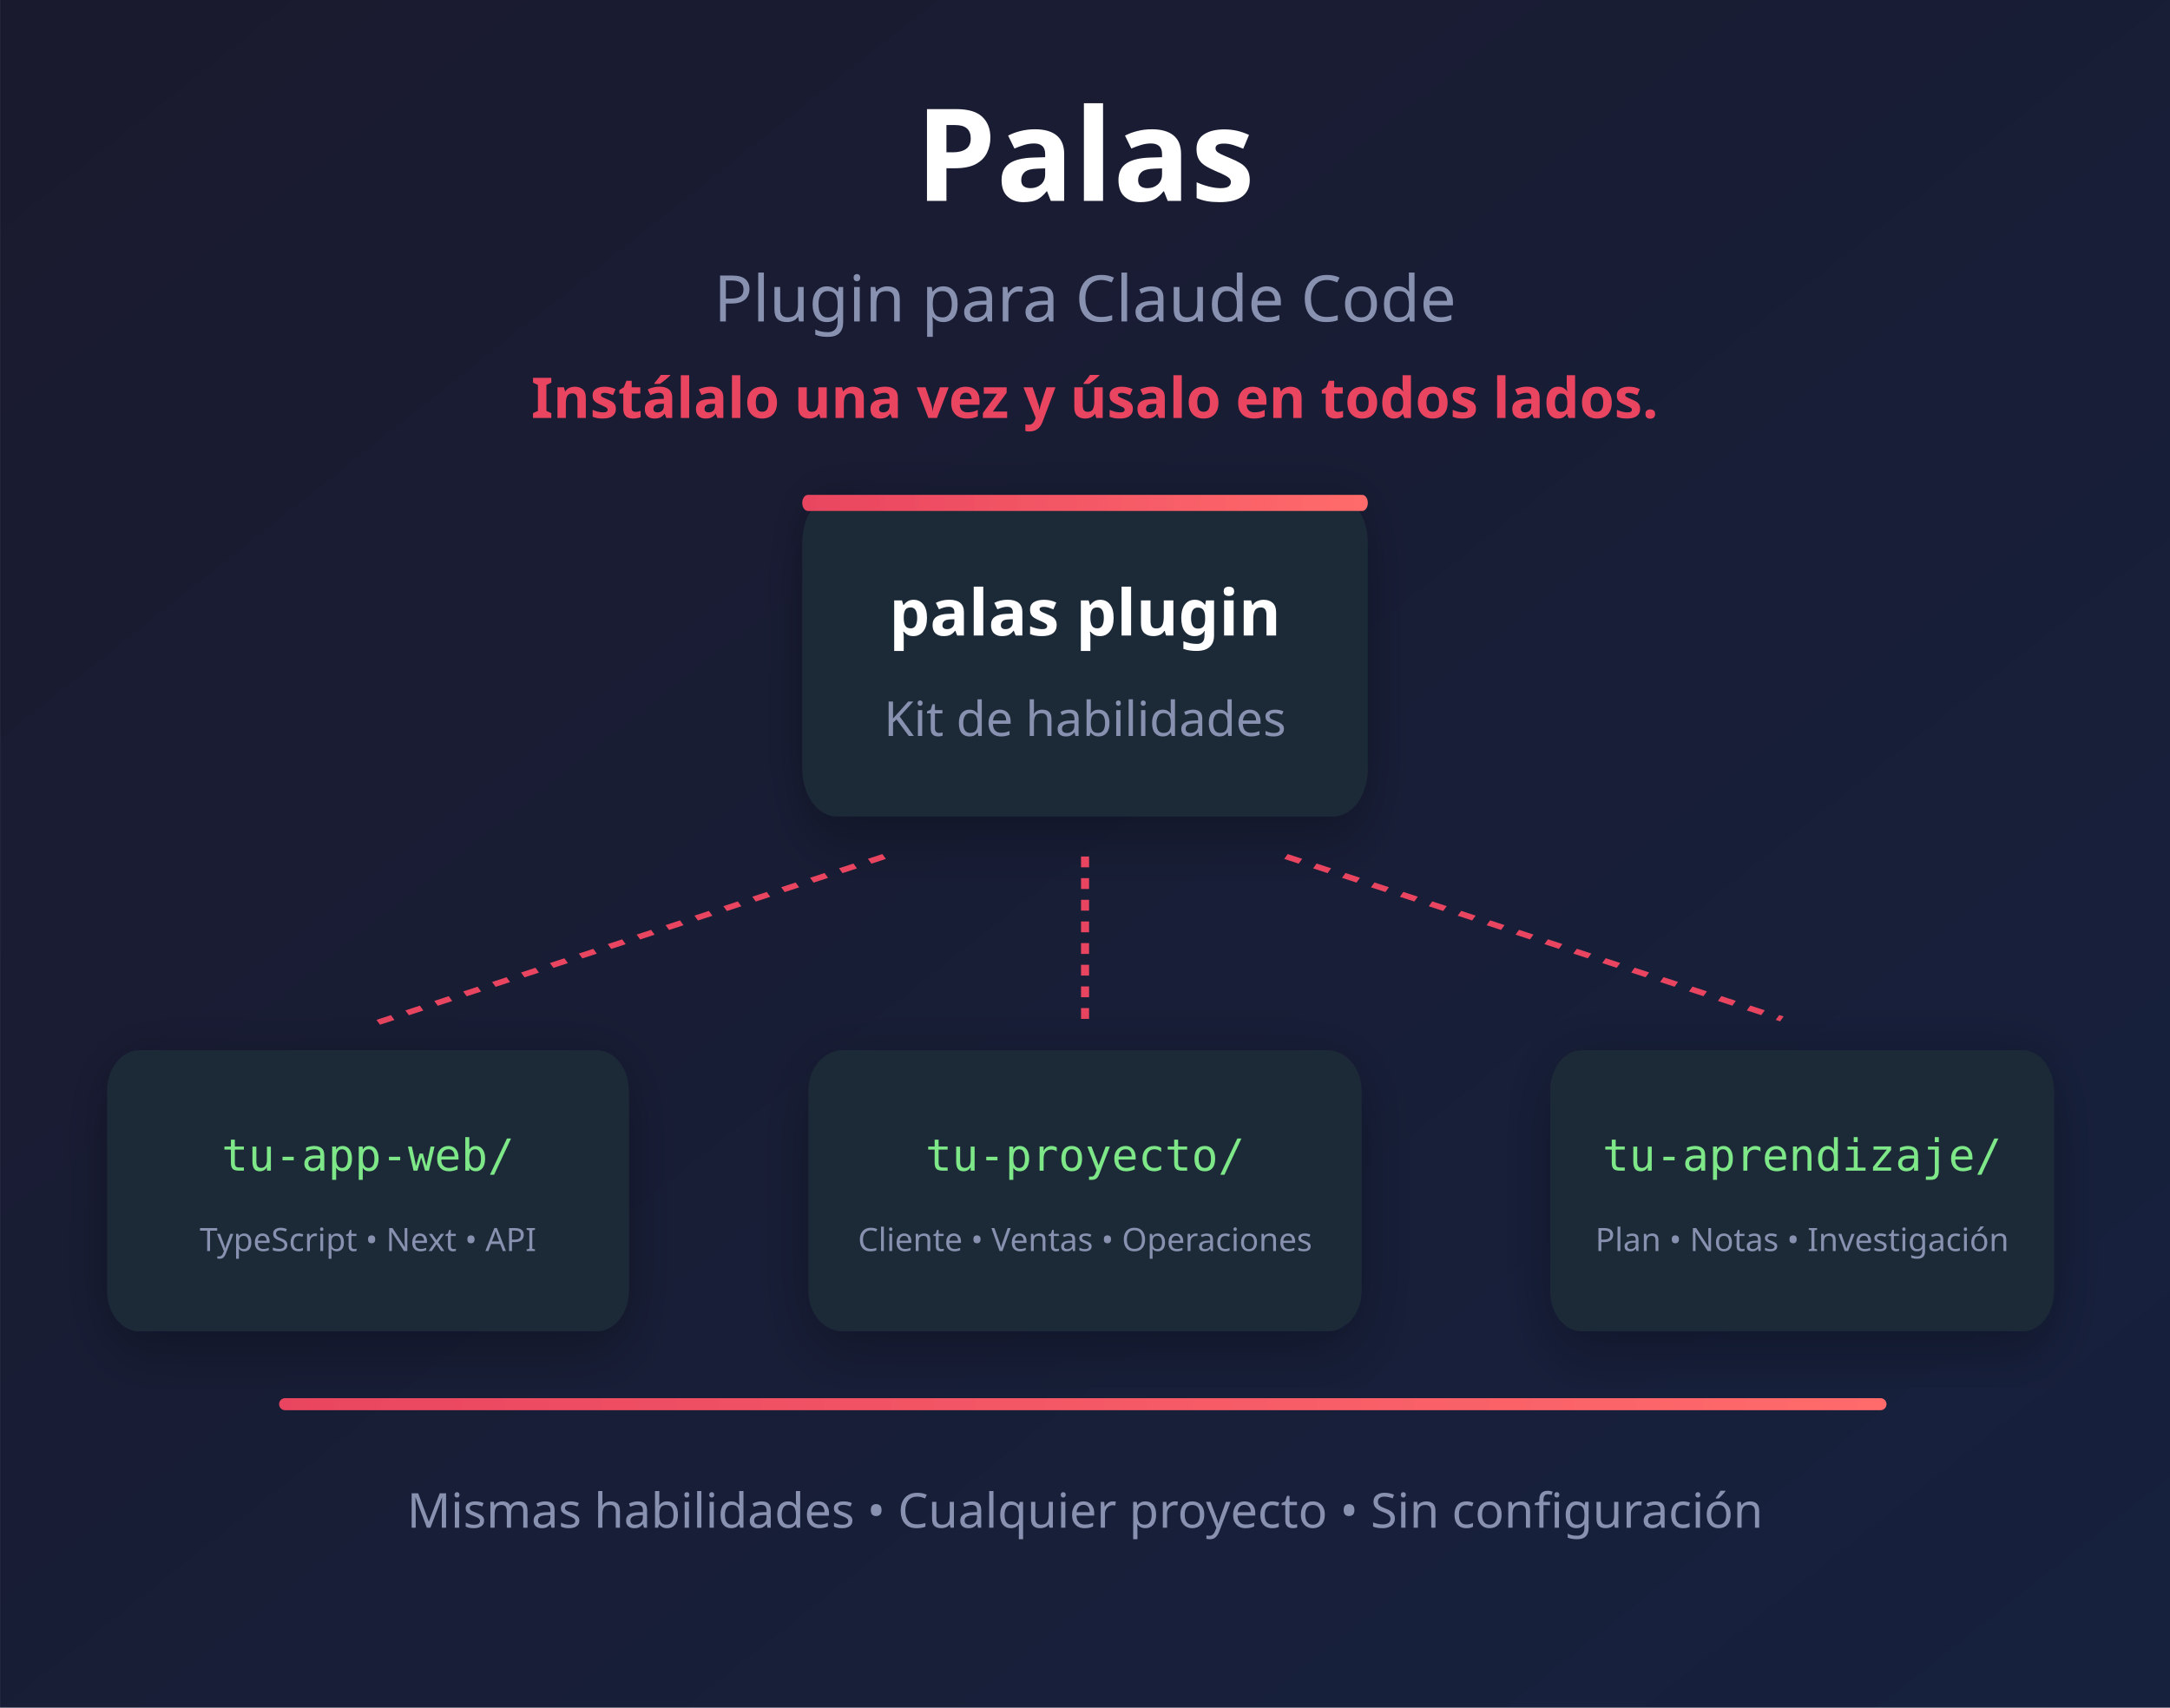
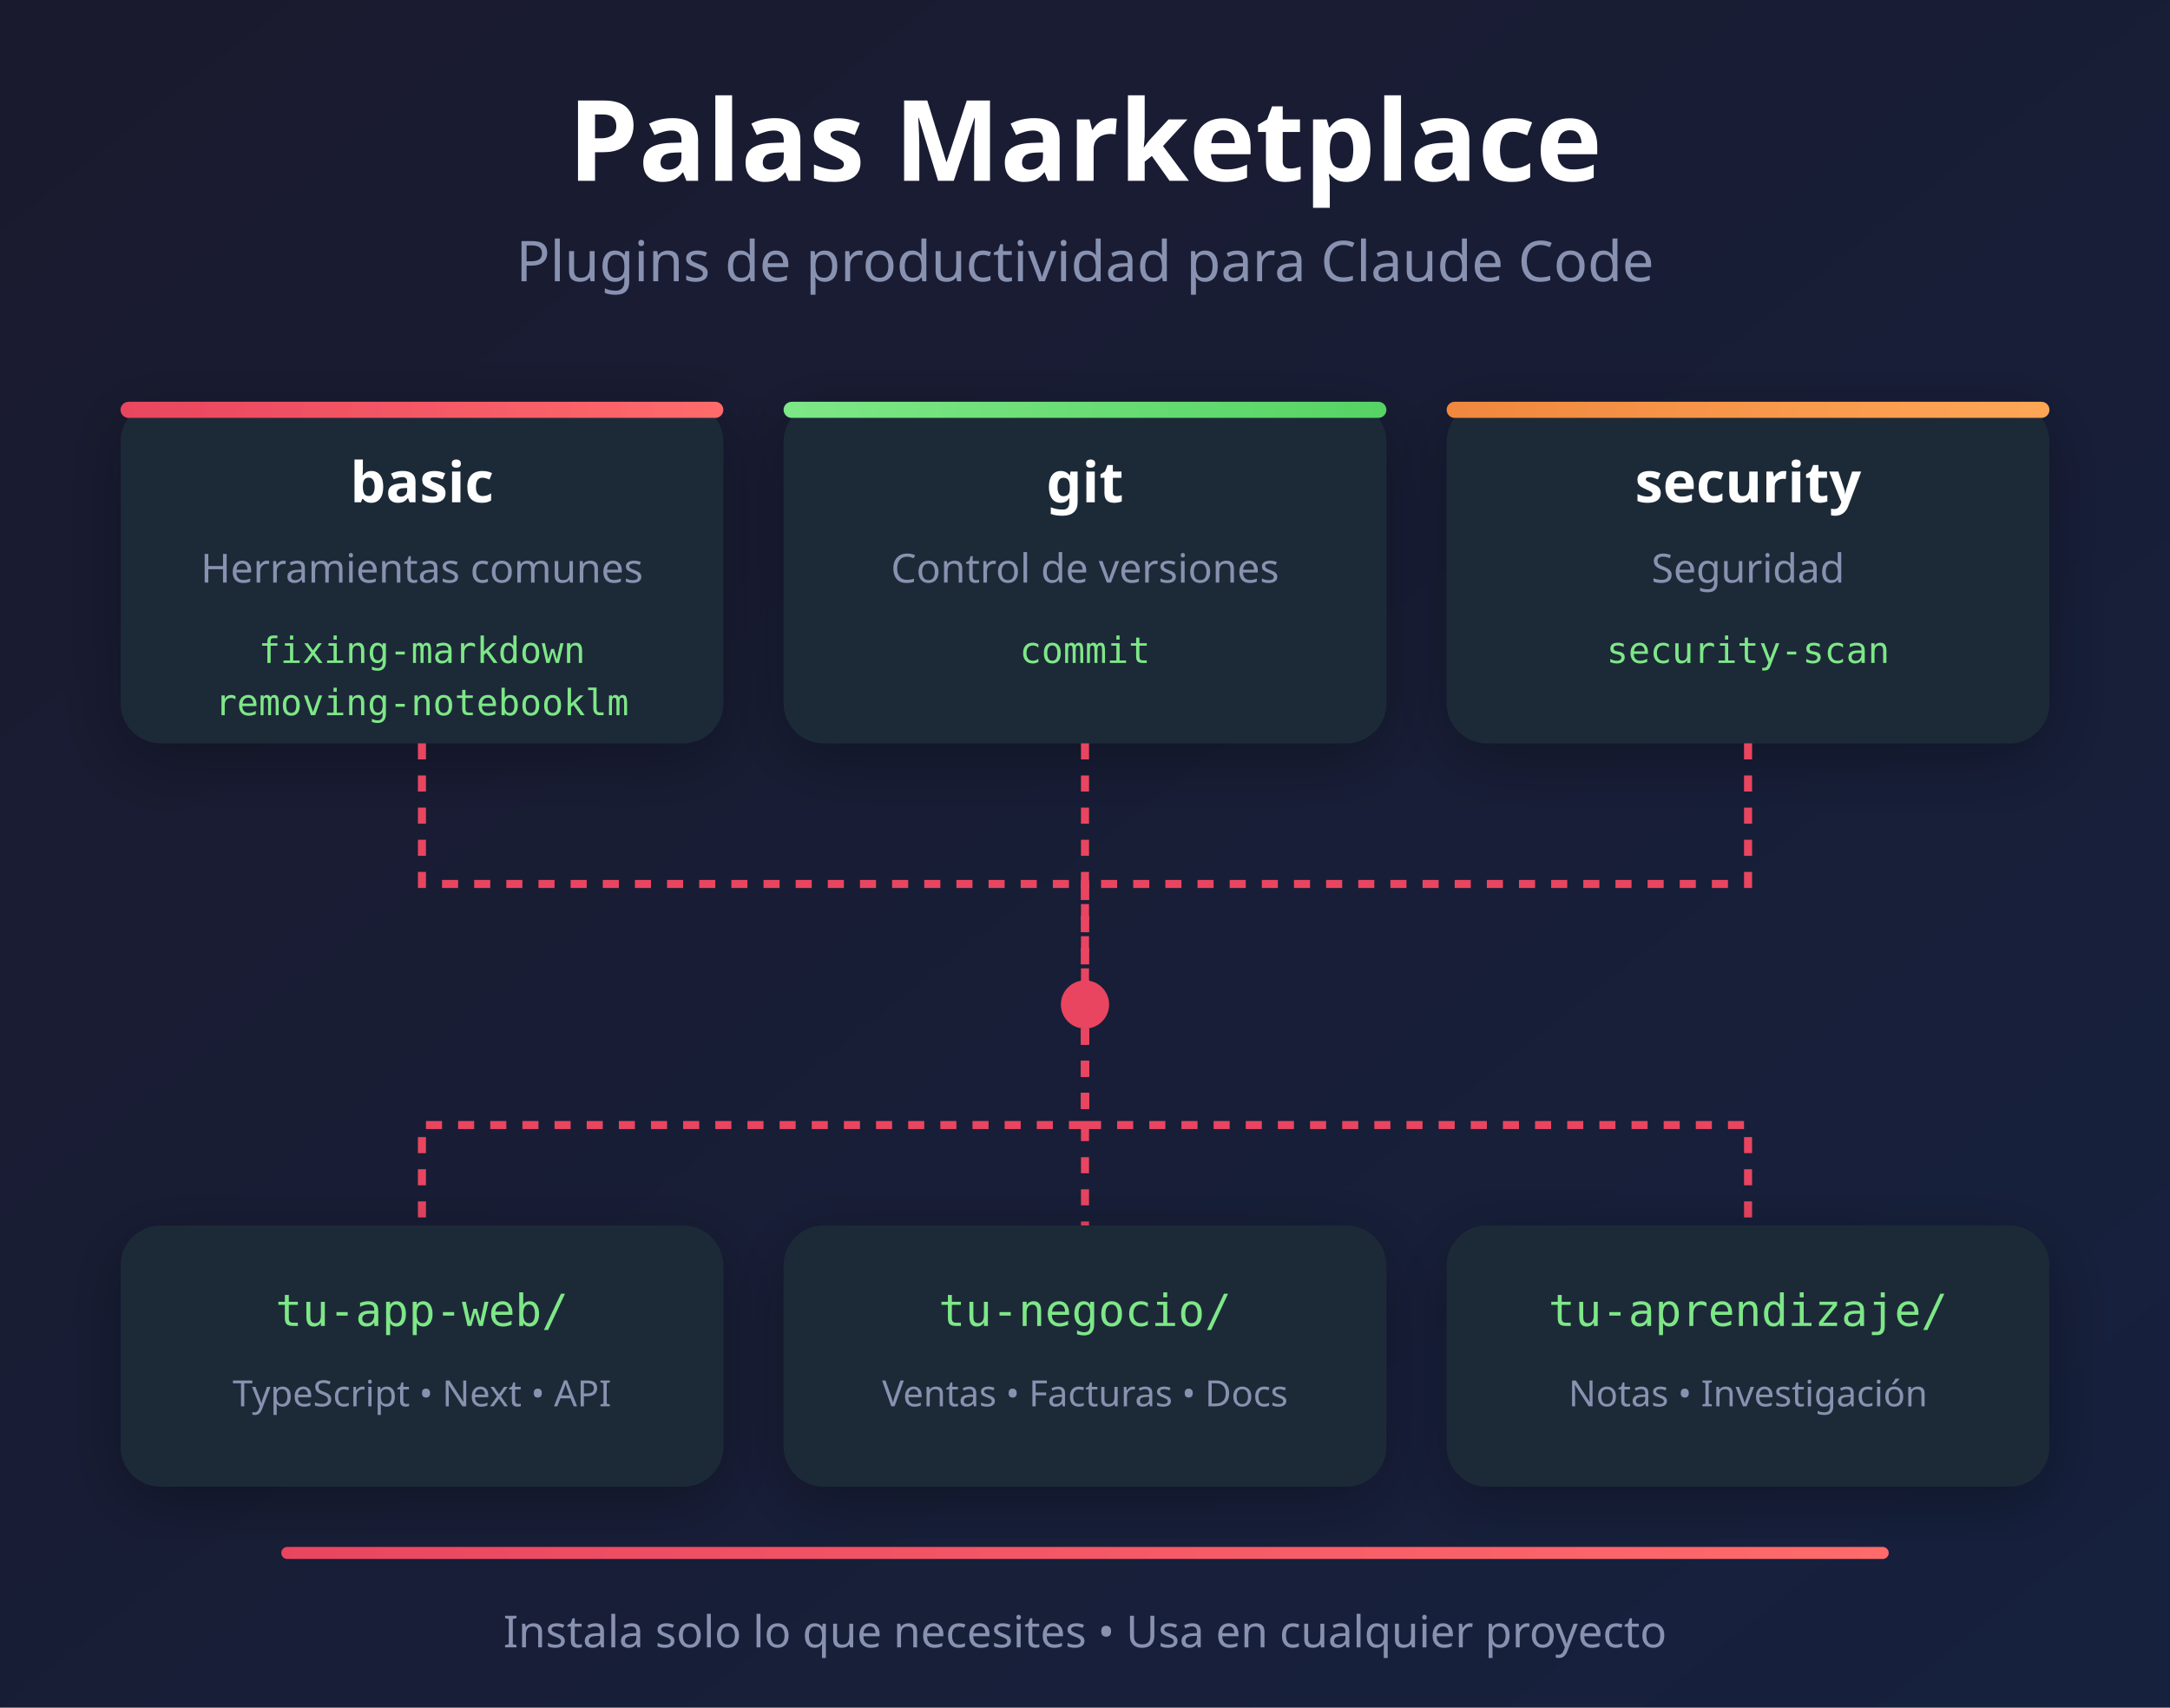
<svg xmlns="http://www.w3.org/2000/svg" viewBox="0 0 540 425">
  <defs>
    <linearGradient id="bg" x1="0%" y1="0%" x2="100%" y2="100%">
      <stop offset="0" style="stop-color:#1a1a2e" />
      <stop offset="1" style="stop-color:#16213e" />
    </linearGradient>
    <linearGradient id="accent" x1="0%" y1="0%" x2="100%" y2="0%">
      <stop offset="0" style="stop-color:#e94560" />
      <stop offset="1" style="stop-color:#ff6b6b" />
    </linearGradient>
+     <linearGradient id="green" x1="0%" y1="0%" x2="100%" y2="0%">
+       <stop offset="0" style="stop-color:#7ee787" />
+       <stop offset="1" style="stop-color:#56d364" />
+     </linearGradient>
+     <linearGradient id="blue" x1="0%" y1="0%" x2="100%" y2="0%">
+       <stop offset="0" style="stop-color:#58a6ff" />
+       <stop offset="1" style="stop-color:#79c0ff" />
+     </linearGradient>
+     <linearGradient id="yellow" x1="0%" y1="0%" x2="100%" y2="0%">
+       <stop offset="0" style="stop-color:#f0883e" />
+       <stop offset="1" style="stop-color:#ffa657" />
+     </linearGradient>
    <filter id="shadow" x="-20%" y="-20%" width="140%" height="140%">
      <feDropShadow dx="0" dy="4" stdDeviation="8" flood-opacity="0.3" />
    </filter>
  </defs>
-   <rect width="540" height="425" fill="url(#bg)" style="" x="0.01" />
-   <text x="270.01" y="50" text-anchor="middle" fill="#ffffff" font-family="system-ui, sans-serif" font-size="32" font-weight="bold" style="white-space: pre; font-size: 32px;">Palas</text>
-   <text x="270.01" y="80" text-anchor="middle" fill="#8892b0" font-family="system-ui, sans-serif" font-size="16" style="white-space: pre; font-size: 16px;">Plugin para Claude Code</text>
-   <text x="272.43" y="104.029" text-anchor="middle" fill="#e94560" font-family="system-ui, sans-serif" font-size="14" font-weight="bold" style="white-space: pre; font-size: 14px;">Instálalo una vez y úsalo en todos lados.</text>
-   <g transform="matrix(1, 0, 0, 1, -129.9894, 0)">
-     <g filter="url(#shadow)" transform="matrix(0.703681, 0, 0, 1, 118.5277, -26.83649)" style="">
-       <rect x="300" y="150" width="200" height="80" rx="12" fill="#1f2937" />
-       <rect x="300" y="150" width="200" height="4" rx="2" fill="url(#accent)" />
-     </g>
-     <text x="400" y="158.164" text-anchor="middle" fill="#ffffff" font-family="system-ui, sans-serif" font-size="16" font-weight="bold" style="white-space: pre; font-size: 16px;">palas plugin</text>
-     <text x="400" y="183.164" text-anchor="middle" fill="#8892b0" font-family="system-ui, sans-serif" font-size="12" style="white-space: pre; font-size: 12px;">Kit de habilidades</text>
-     <g style="" transform="matrix(1, 0, 0, 0.673665, 0, 69.56281)">
-       <path d="M 350 213.164 L 223.241 274.841" stroke="#e94560" stroke-width="2" fill="none" stroke-dasharray="4,4" />
-       <path d="M 400.001 213.164 L 400.001 273.164" stroke="#e94560" stroke-width="2" fill="none" stroke-dasharray="4,4" style="" />
-       <path d="M 450 213.164 L 573.404 273.164" stroke="#e94560" stroke-width="2" fill="none" stroke-dasharray="4,4" />
-     </g>
-     <g filter="url(#shadow)" transform="matrix(0.811306, 0, 0, 1, 99.86799, -48.64109)" style="">
-       <rect x="70" y="310" width="160" height="70" rx="10" fill="#1f2937" />
-     </g>
-     <text x="221.564" y="291.359" text-anchor="middle" fill="#7ee787" font-family="monospace" font-size="11" style="white-space: pre; font-size: 11px;">tu-app-web/</text>
-     <text style="fill: rgb(136, 146, 176); font-family: system-ui, sans-serif; font-size: 8px; text-anchor: middle; white-space: pre;" x="221.564" y="311.359">TypeScript • Next • API</text>
-     <g filter="url(#shadow)" transform="matrix(0.860227, 0, 0, 1, 55.90932, -48.64109)" style="">
-       <rect x="320" y="310" width="160" height="70" rx="10" fill="#1f2937" />
-     </g>
-     <text x="400" y="291.359" text-anchor="middle" fill="#7ee787" font-family="monospace" font-size="11" style="white-space: pre; font-size: 11px;">tu-proyecto/</text>
-     <text style="fill: rgb(136, 146, 176); font-family: system-ui, sans-serif; font-size: 8px; text-anchor: middle; white-space: pre;" x="400" y="311.359">Cliente • Ventas • Operaciones</text>
-     <g filter="url(#shadow)" transform="matrix(0.783351, 0, 0, 1, 69.25759, -48.64109)" style="">
-       <rect x="570" y="310" width="160" height="70" rx="10" fill="#1f2937" />
-     </g>
-     <text x="578.436" y="291.359" text-anchor="middle" fill="#7ee787" font-family="monospace" font-size="11" style="white-space: pre; font-size: 11px;">tu-aprendizaje/</text>
-     <text style="fill: rgb(136, 146, 176); font-family: system-ui, sans-serif; font-size: 8px; text-anchor: middle; white-space: pre;" x="578.436" y="311.359">Plan • Notas • Investigación</text>
-     <rect x="199.441" y="347.973" width="400" height="3" rx="1.5" fill="url(#accent)" />
-     <text x="400" y="380.209" text-anchor="middle" fill="#8892b0" font-family="system-ui, sans-serif" font-size="12" style="white-space: pre; font-size: 12px;">Mismas habilidades • Cualquier proyecto • Sin configuración</text>
+   <rect width="540" height="425" fill="url(#bg)" />
+   <text x="270" y="45" text-anchor="middle" fill="#ffffff" font-family="system-ui, sans-serif" font-size="28" font-weight="bold">Palas Marketplace</text>
+   <text x="270" y="70" text-anchor="middle" fill="#8892b0" font-family="system-ui, sans-serif" font-size="14">Plugins de productividad para Claude Code</text>
+   <g filter="url(#shadow)">
+     <rect x="30" y="100" width="150" height="85" rx="10" fill="#1f2937" />
+     <rect x="30" y="100" width="150" height="4" rx="2" fill="url(#accent)" />
  </g>
+   <text x="105" y="125" text-anchor="middle" fill="#ffffff" font-family="system-ui, sans-serif" font-size="14" font-weight="bold">basic</text>
+   <text x="105" y="145" text-anchor="middle" fill="#8892b0" font-family="system-ui, sans-serif" font-size="10">Herramientas comunes</text>
+   <text x="105" y="165" text-anchor="middle" fill="#7ee787" font-family="monospace" font-size="9">fixing-markdown</text>
+   <text x="105" y="178" text-anchor="middle" fill="#7ee787" font-family="monospace" font-size="9">removing-notebooklm</text>
+   <g filter="url(#shadow)">
+     <rect x="195" y="100" width="150" height="85" rx="10" fill="#1f2937" />
+     <rect x="195" y="100" width="150" height="4" rx="2" fill="url(#green)" />
+   </g>
+   <text x="270" y="125" text-anchor="middle" fill="#ffffff" font-family="system-ui, sans-serif" font-size="14" font-weight="bold">git</text>
+   <text x="270" y="145" text-anchor="middle" fill="#8892b0" font-family="system-ui, sans-serif" font-size="10">Control de versiones</text>
+   <text x="270" y="165" text-anchor="middle" fill="#7ee787" font-family="monospace" font-size="9">commit</text>
+   <g filter="url(#shadow)">
+     <rect x="360" y="100" width="150" height="85" rx="10" fill="#1f2937" />
+     <rect x="360" y="100" width="150" height="4" rx="2" fill="url(#yellow)" />
+   </g>
+   <text x="435" y="125" text-anchor="middle" fill="#ffffff" font-family="system-ui, sans-serif" font-size="14" font-weight="bold">security</text>
+   <text x="435" y="145" text-anchor="middle" fill="#8892b0" font-family="system-ui, sans-serif" font-size="10">Seguridad</text>
+   <text x="435" y="165" text-anchor="middle" fill="#7ee787" font-family="monospace" font-size="9">security-scan</text>
+   <path d="M 105 185 L 105 220 L 270 220 L 270 250" stroke="#e94560" stroke-width="2" fill="none" stroke-dasharray="4,4" />
+   <path d="M 270 185 L 270 250" stroke="#e94560" stroke-width="2" fill="none" stroke-dasharray="4,4" />
+   <path d="M 435 185 L 435 220 L 270 220 L 270 250" stroke="#e94560" stroke-width="2" fill="none" stroke-dasharray="4,4" />
+   <circle cx="270" cy="250" r="6" fill="#e94560" />
+   <path d="M 270 256 L 270 280 L 105 280 L 105 305" stroke="#e94560" stroke-width="2" fill="none" stroke-dasharray="4,4" />
+   <path d="M 270 256 L 270 305" stroke="#e94560" stroke-width="2" fill="none" stroke-dasharray="4,4" />
+   <path d="M 270 256 L 270 280 L 435 280 L 435 305" stroke="#e94560" stroke-width="2" fill="none" stroke-dasharray="4,4" />
+   <g filter="url(#shadow)">
+     <rect x="30" y="305" width="150" height="65" rx="10" fill="#1f2937" />
+   </g>
+   <text x="105" y="330" text-anchor="middle" fill="#7ee787" font-family="monospace" font-size="11">tu-app-web/</text>
+   <text x="105" y="350" text-anchor="middle" fill="#8892b0" font-family="system-ui, sans-serif" font-size="9">TypeScript • Next • API</text>
+   <g filter="url(#shadow)">
+     <rect x="195" y="305" width="150" height="65" rx="10" fill="#1f2937" />
+   </g>
+   <text x="270" y="330" text-anchor="middle" fill="#7ee787" font-family="monospace" font-size="11">tu-negocio/</text>
+   <text x="270" y="350" text-anchor="middle" fill="#8892b0" font-family="system-ui, sans-serif" font-size="9">Ventas • Facturas • Docs</text>
+   <g filter="url(#shadow)">
+     <rect x="360" y="305" width="150" height="65" rx="10" fill="#1f2937" />
+   </g>
+   <text x="435" y="330" text-anchor="middle" fill="#7ee787" font-family="monospace" font-size="11">tu-aprendizaje/</text>
+   <text x="435" y="350" text-anchor="middle" fill="#8892b0" font-family="system-ui, sans-serif" font-size="9">Notas • Investigación</text>
+   <rect x="70" y="385" width="400" height="3" rx="1.5" fill="url(#accent)" />
+   <text x="270" y="410" text-anchor="middle" fill="#8892b0" font-family="system-ui, sans-serif" font-size="11">Instala solo lo que necesites • Usa en cualquier proyecto</text>
</svg>
